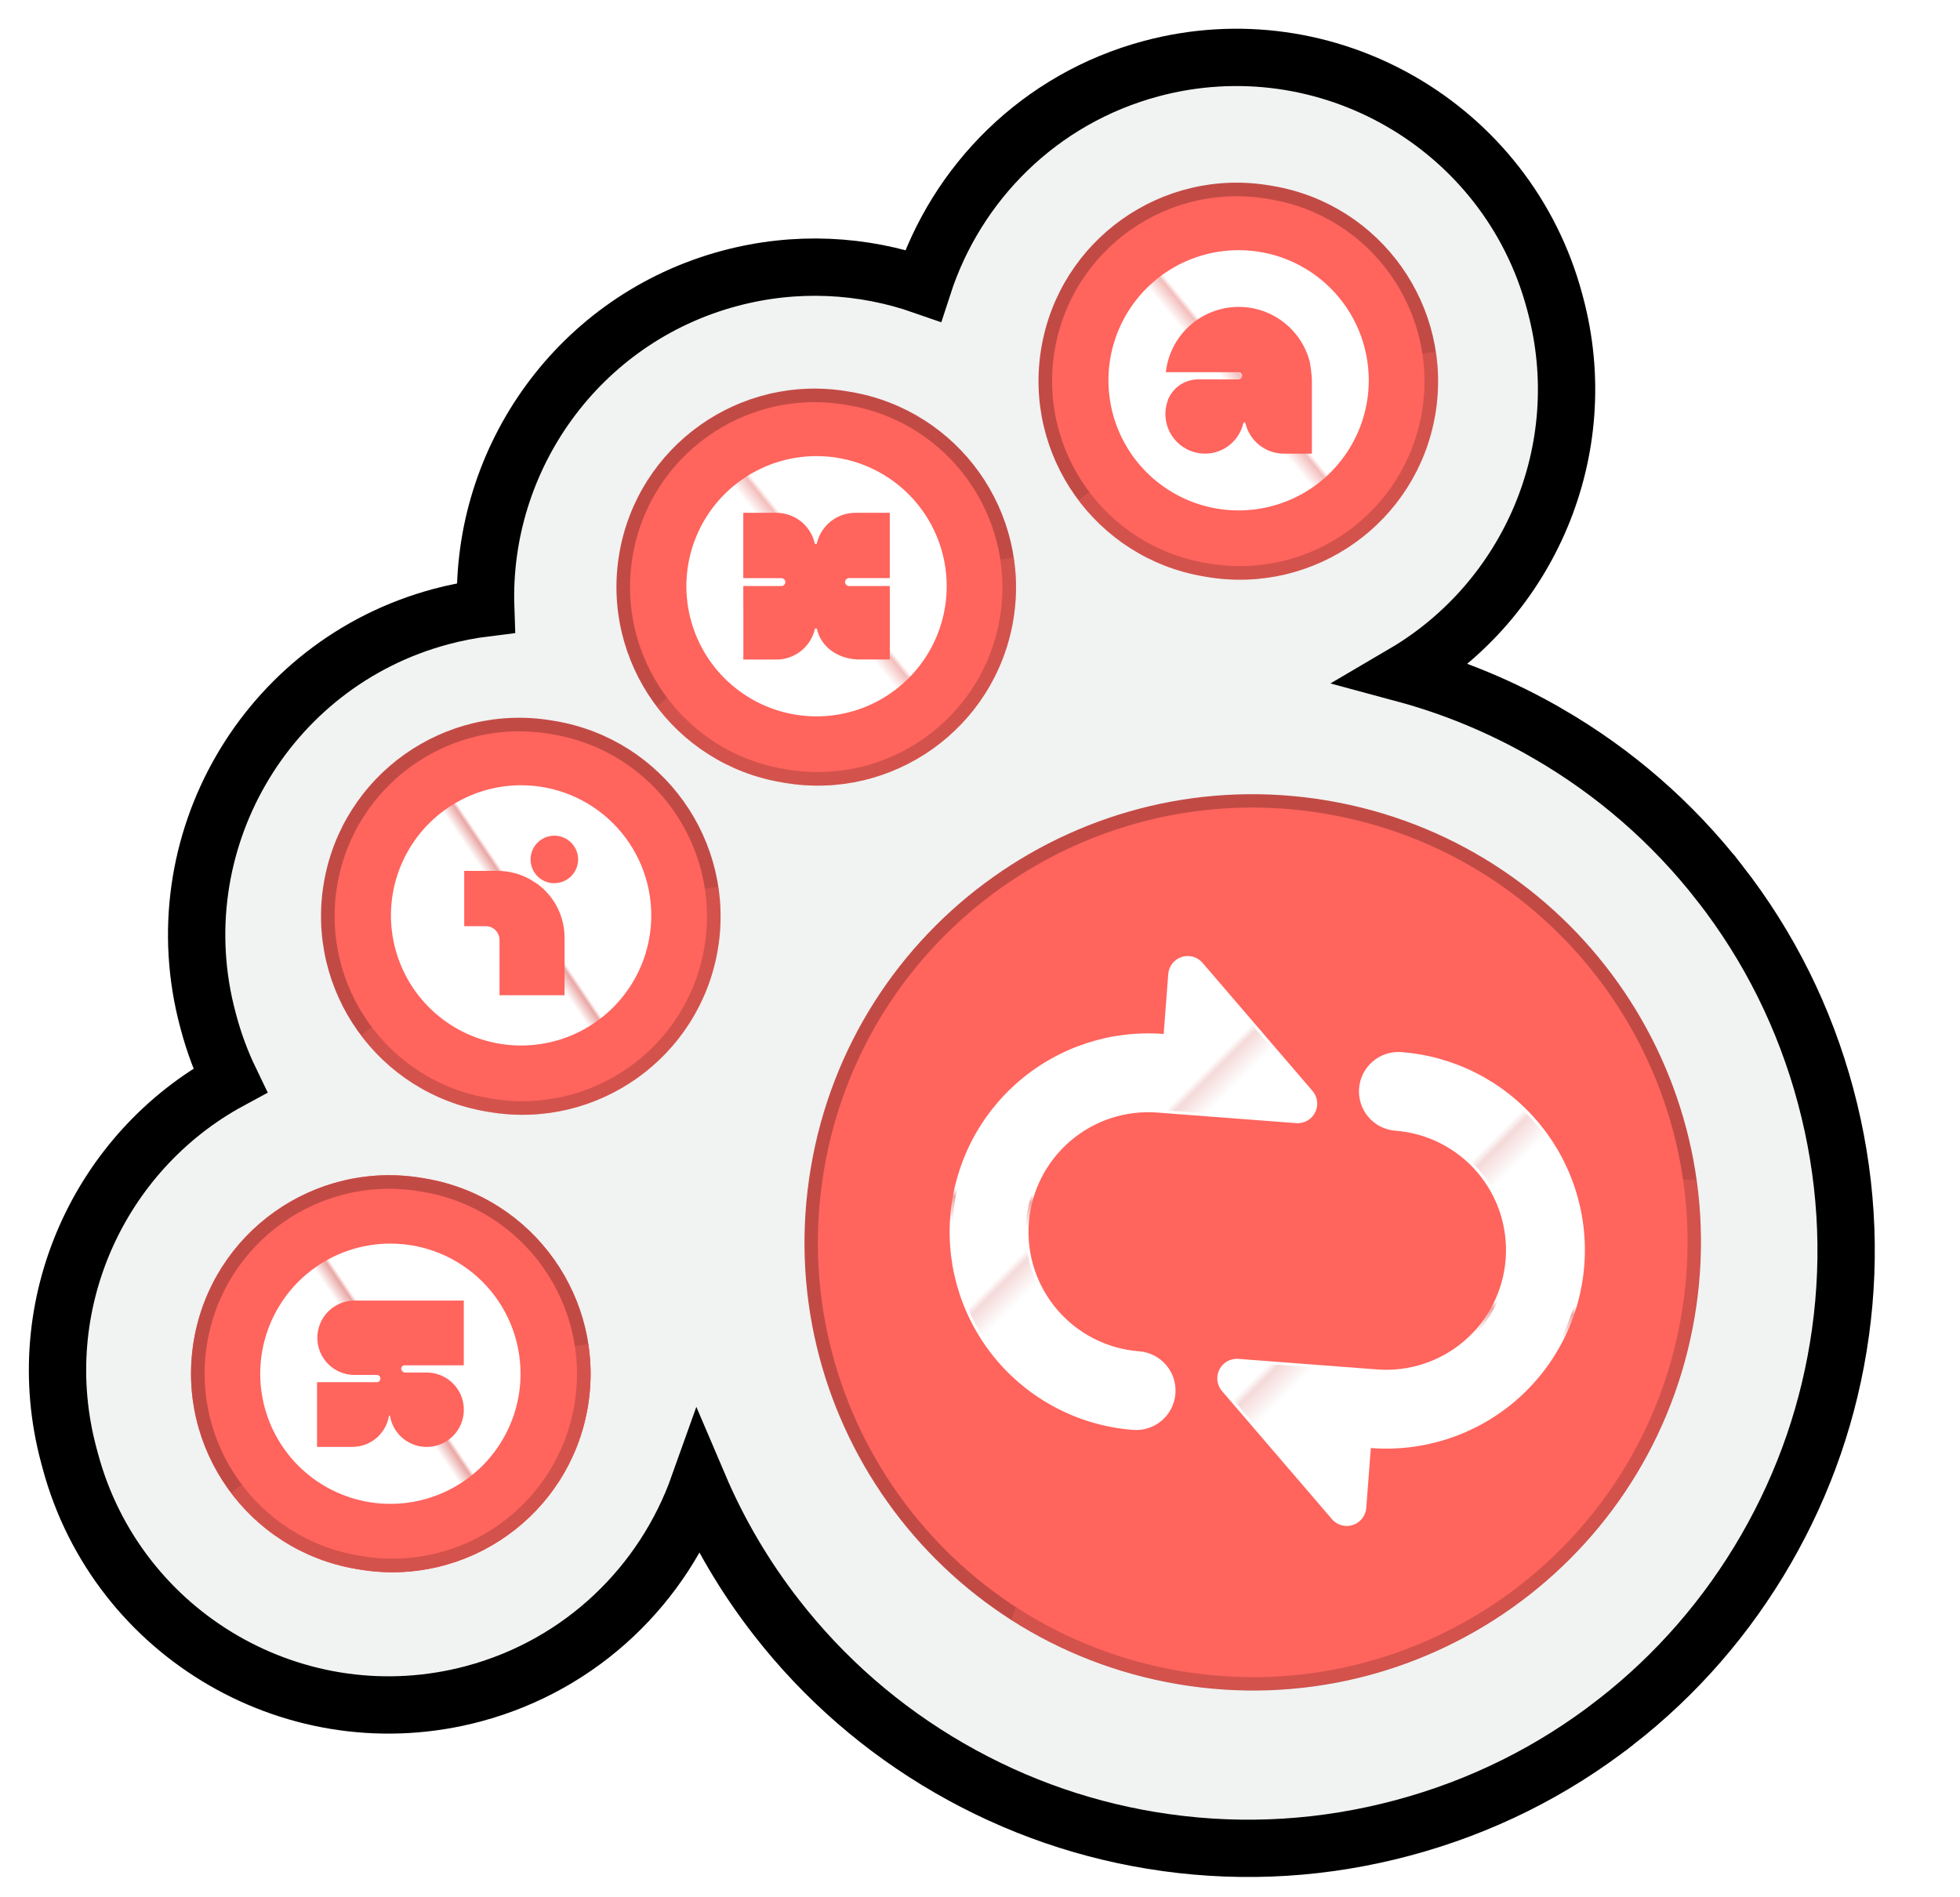
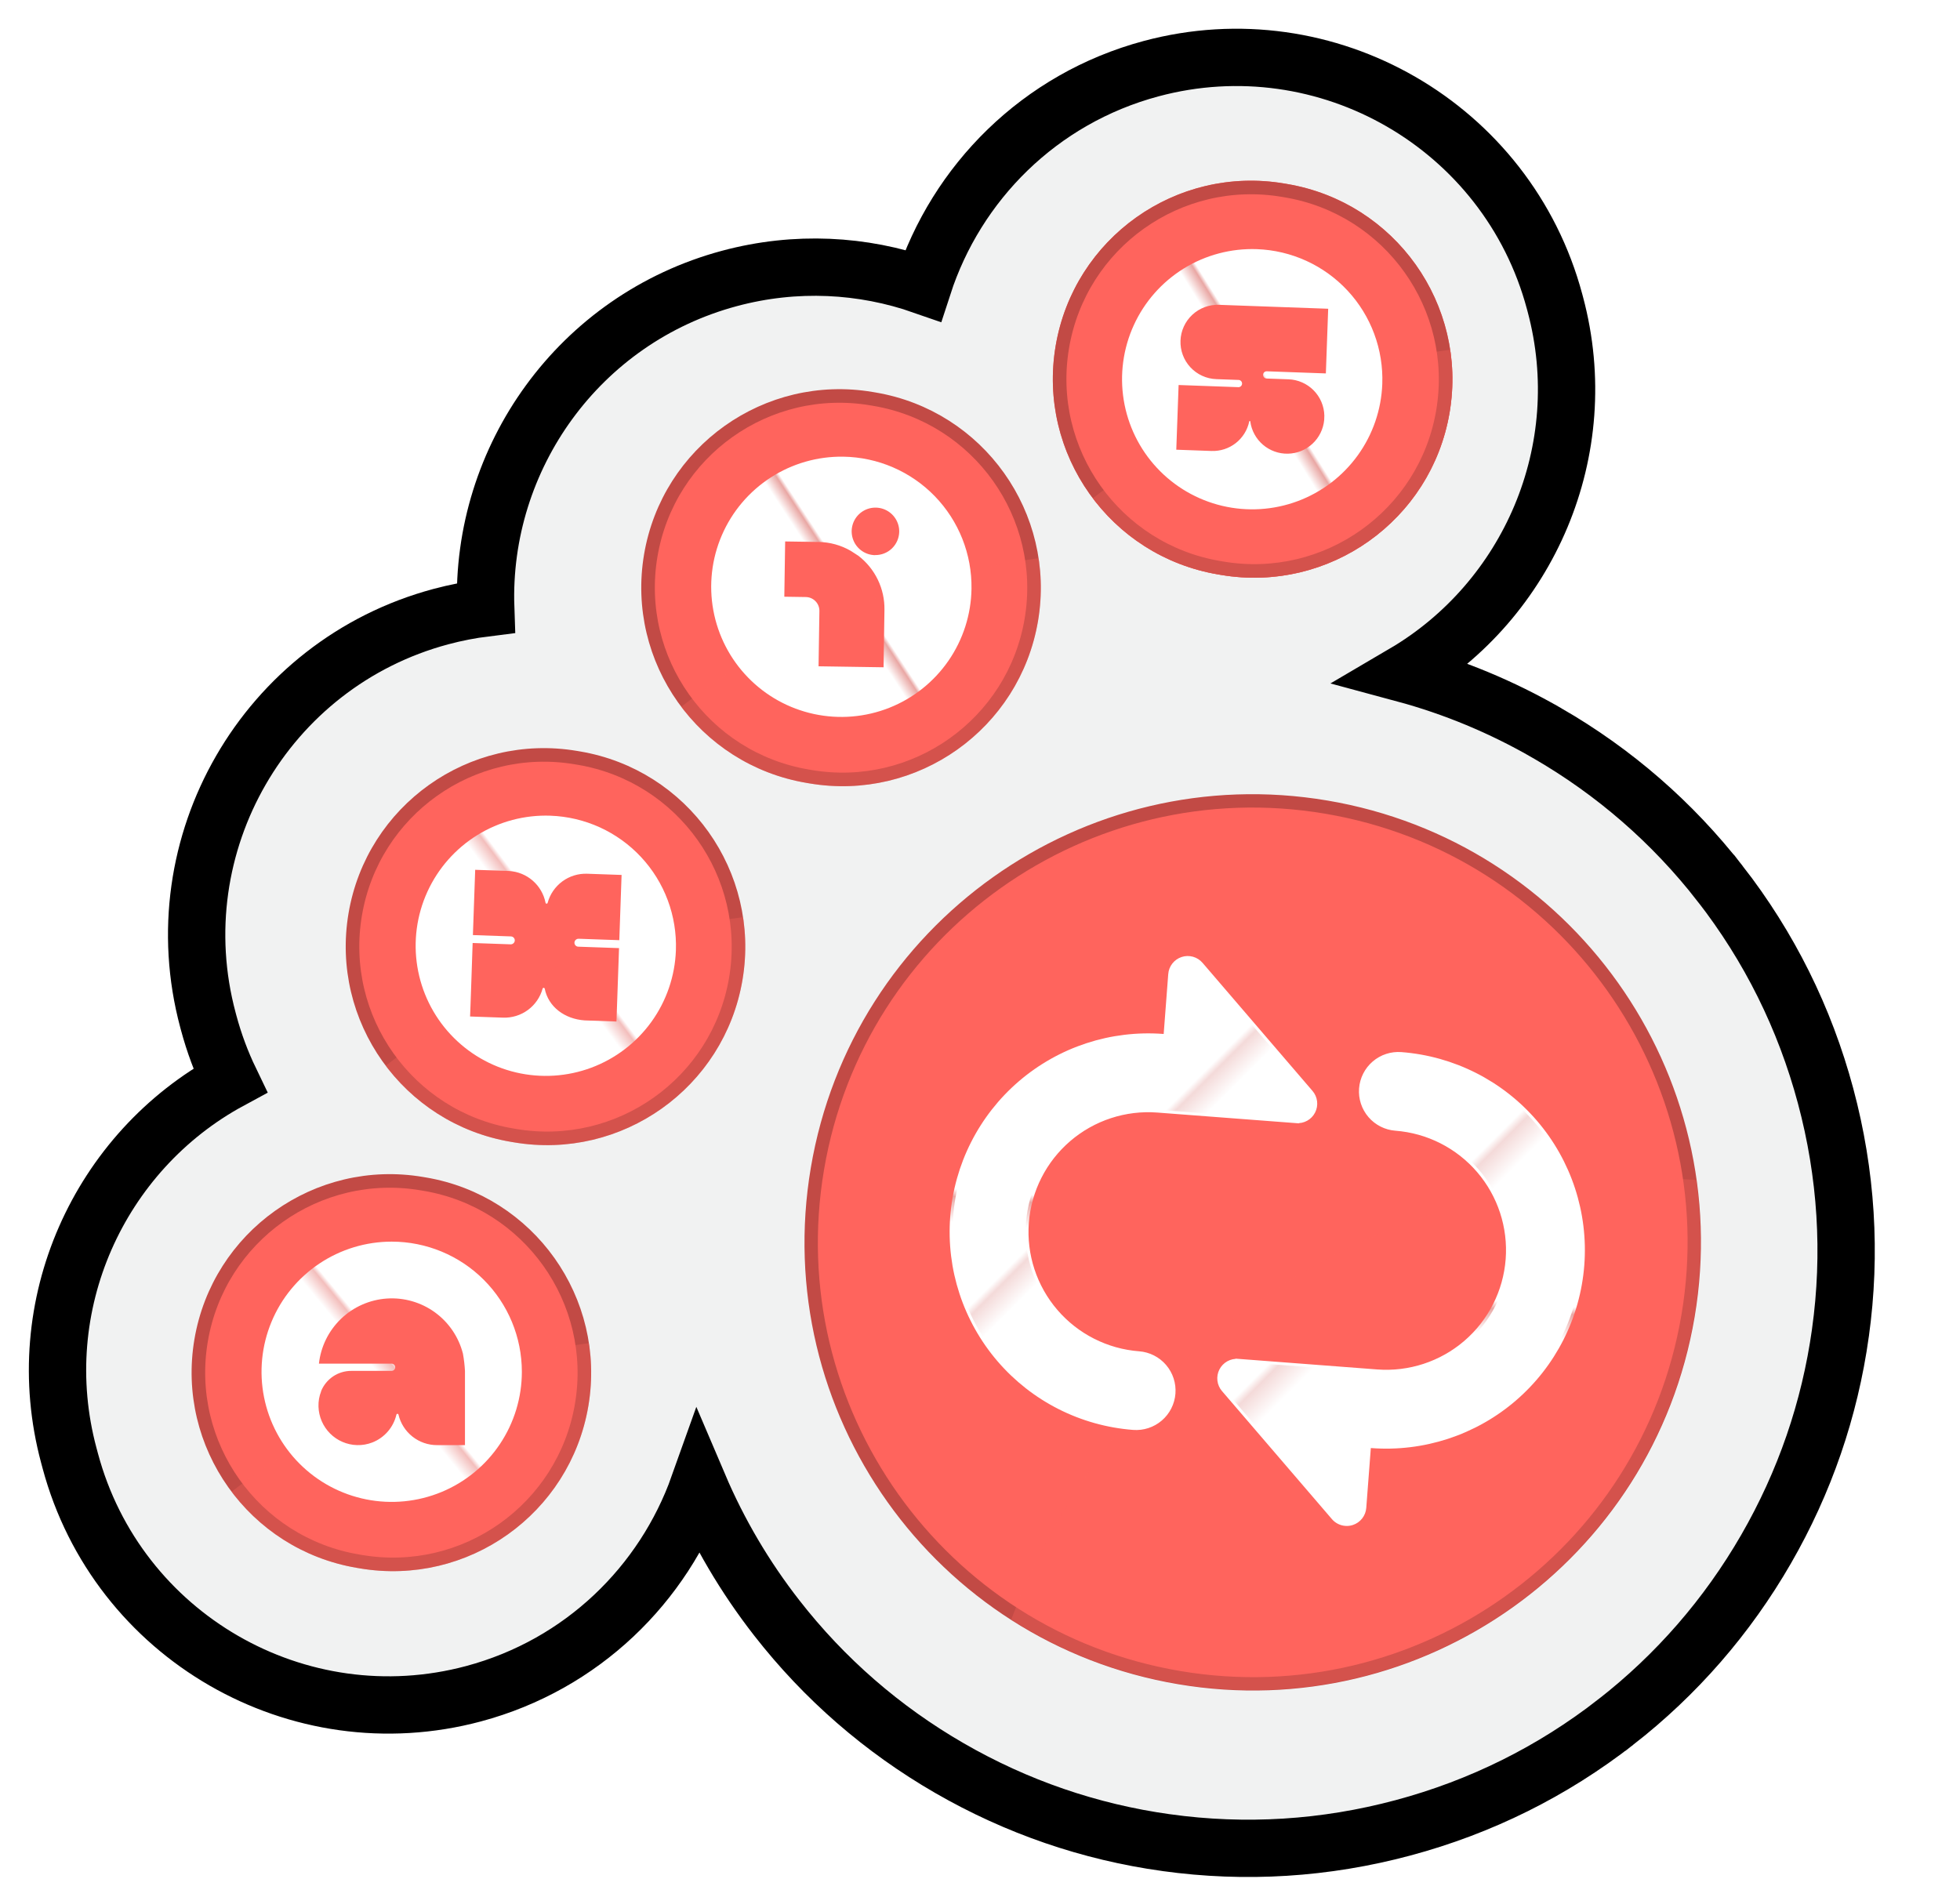
<svg xmlns="http://www.w3.org/2000/svg" width="1081" height="1046" viewBox="0 0 1081 1046" fill="none">
-   <path d="M643.141 1016.42L643.14 1016.42C600.917 1010.54 560.71 996.705 523.685 975.329C486.659 953.952 454.576 926.048 428.374 892.421L428.373 892.421C410.846 869.924 396.462 845.506 385.373 819.473C366.008 873.875 321.131 918.217 261.229 934.268C164.464 960.196 64.68 902.585 38.752 805.82L37.932 802.759C15.761 720.014 54.676 635.104 126.892 596C122.046 585.943 118.069 575.302 115.08 564.149L114.671 562.623C88.743 465.858 146.353 366.074 243.118 340.145C251.364 337.936 259.634 336.334 267.883 335.311C265.012 252.708 319.23 175.856 402.424 153.564C438.931 143.782 475.881 145.911 509.109 157.524C527.474 100.95 573.211 54.399 634.916 37.865C731.681 11.937 831.465 69.548 857.393 166.313L857.802 167.839C879.407 248.469 843.009 331.196 774.287 371.543C801.835 378.972 828.294 389.968 853.306 404.403L853.308 404.404C890.333 425.781 922.417 453.685 948.618 487.312L948.619 487.312C975.771 522.162 995.381 561.626 1006.88 604.555C1018.39 647.484 1021.14 691.465 1015.05 735.222L1015.05 735.224C1009.17 777.436 995.335 817.652 973.958 854.678C952.582 891.703 924.678 923.787 891.051 949.989L891.05 949.989C856.2 977.141 816.737 996.751 773.808 1008.25C730.879 1019.76 686.897 1022.51 643.141 1016.42Z" fill="#F1F2F2" stroke="black" stroke-width="31.614" />
+   <path d="M643.141 1016.42L643.14 1016.42C600.917 1010.54 560.71 996.705 523.685 975.329C486.659 953.952 454.576 926.048 428.374 892.421L428.373 892.421C410.846 869.924 396.462 845.506 385.372 819.473C366.008 873.875 321.131 918.217 261.229 934.268C164.464 960.196 64.68 902.585 38.752 805.82L37.932 802.759C15.761 720.014 54.676 635.104 126.892 596C122.046 585.943 118.069 575.302 115.08 564.149L114.671 562.623C88.743 465.858 146.353 366.074 243.118 340.145C251.364 337.936 259.634 336.334 267.883 335.311C265.012 252.708 319.23 175.856 402.424 153.564C438.931 143.782 475.881 145.911 509.109 157.524C527.474 100.95 573.211 54.399 634.916 37.865C731.681 11.937 831.465 69.548 857.393 166.313L857.802 167.839C879.407 248.469 843.009 331.196 774.287 371.543C801.835 378.972 828.294 389.968 853.306 404.403L853.308 404.404C890.333 425.781 922.417 453.685 948.618 487.312L948.619 487.312C975.771 522.162 995.381 561.626 1006.88 604.555C1018.39 647.484 1021.14 691.465 1015.05 735.222L1015.05 735.224C1009.17 777.436 995.335 817.652 973.958 854.678C952.582 891.703 924.678 923.787 891.051 949.989L891.05 949.989C856.2 977.141 816.737 996.751 773.808 1008.25C730.879 1019.76 686.897 1022.51 643.141 1016.42Z" fill="#F1F2F2" stroke="black" stroke-width="31.614" />
  <path d="M650.348 925.388C782.944 947.792 908.597 858.464 931.002 725.867C953.407 593.271 864.078 467.618 731.482 445.213C598.885 422.808 473.232 512.137 450.827 644.733C428.423 777.33 517.751 902.983 650.348 925.388Z" fill="#FF645D" stroke="#C24A45" stroke-width="7.369" />
  <mask id="mask0_306_93" style="mask-type:alpha" maskUnits="userSpaceOnUse" x="443" y="438" width="495" height="495">
    <path d="M650.34 925.388C782.936 947.792 908.59 858.464 930.994 725.867C953.399 593.271 864.07 467.618 731.474 445.213C598.877 422.808 473.224 512.137 450.82 644.733C428.415 777.33 517.743 902.983 650.34 925.388Z" fill="#58C5B7" stroke="black" stroke-width="6.955" />
  </mask>
  <g mask="url(#mask0_306_93)">
    <g style="mix-blend-mode:multiply" opacity="0.3">
      <circle r="375.706" transform="matrix(-0.258819 -0.965926 -0.965926 0.258819 909.357 1025.78)" fill="#FF645D" />
    </g>
  </g>
  <path d="M714.955 618.755L638.362 612.915C620.69 611.569 603.209 617.294 589.761 628.836C576.314 640.377 567.999 656.791 566.653 674.464C565.307 692.136 571.031 709.617 582.573 723.065C594.114 736.512 610.528 744.827 628.201 746.173C633.744 746.597 638.893 749.202 642.515 753.421C646.137 757.639 647.93 763.125 647.507 768.668C647.083 774.212 644.479 779.361 640.26 782.982C636.041 786.604 630.555 788.398 625.012 787.974C596.252 785.781 569.548 772.256 550.763 750.371C531.978 728.486 522.658 700.034 524.852 671.282C527.046 642.522 540.571 615.818 562.456 597.033C584.341 578.248 612.792 568.928 641.545 571.122L642.529 571.196L642.603 570.211L645.106 537.389C645.252 535.413 645.98 533.534 647.2 531.97C648.421 530.413 650.071 529.25 651.953 528.638C653.835 528.018 655.852 527.979 657.756 528.508C659.66 529.045 661.363 530.129 662.649 531.629L723.293 602.281C724.587 603.78 725.399 605.629 725.635 607.591C725.872 609.553 725.525 611.548 724.627 613.306C723.737 615.07 722.333 616.528 720.614 617.495C718.888 618.462 716.916 618.895 714.946 618.741L714.955 618.755Z" fill="url(#paint0_linear_306_93)" stroke="url(#paint1_linear_306_93)" stroke-width="1.573" />
-   <path d="M682.903 750.349L759.496 756.188C777.168 757.534 794.65 751.809 808.097 740.268C821.544 728.727 829.86 712.313 831.206 694.64C832.552 676.967 826.827 659.486 815.285 646.039C803.744 632.592 787.33 624.276 769.658 622.93C764.114 622.506 758.965 619.902 755.344 615.683C751.722 611.464 749.928 605.979 750.352 600.442C750.776 594.899 753.38 589.75 757.599 586.128C761.818 582.506 767.304 580.713 772.847 581.136C801.607 583.33 828.311 596.855 847.096 618.74C865.874 640.626 875.201 669.076 873.007 697.829C870.813 726.588 857.288 753.293 835.403 772.078C813.518 790.863 785.066 800.182 756.314 797.988L755.33 797.915L755.256 798.9L752.753 831.722C752.606 833.691 751.871 835.571 750.65 837.127C749.429 838.684 747.779 839.839 745.896 840.452C744.654 840.867 743.343 841.02 742.038 840.919C740.732 840.818 739.453 840.468 738.282 839.877C737.111 839.285 736.064 838.472 735.209 837.474L674.565 766.823C673.271 765.323 672.459 763.474 672.223 761.512C671.986 759.551 672.333 757.555 673.231 755.798C674.121 754.034 675.526 752.575 677.244 751.609C678.97 750.642 680.942 750.209 682.912 750.363L682.903 750.349Z" fill="url(#paint2_linear_306_93)" stroke="url(#paint3_linear_306_93)" stroke-width="1.573" />
-   <path d="M232.936 649.808L234.578 650.085C294.122 660.146 334.24 716.578 324.179 776.122C314.118 835.665 257.686 875.783 198.143 865.722L196.5 865.445C136.957 855.384 96.838 798.952 106.899 739.408C116.96 679.865 173.392 639.747 232.936 649.808Z" fill="#FF645D" />
-   <mask id="mask1_306_93" style="mask-type:alpha" maskUnits="userSpaceOnUse" x="105" y="648" width="221" height="220">
-     <path d="M232.936 649.808L234.578 650.086C294.122 660.147 334.24 716.579 324.179 776.122C314.118 835.666 257.686 875.784 198.143 865.723L196.5 865.445C136.957 855.384 96.838 798.952 106.899 739.409C116.96 679.866 173.392 639.747 232.936 649.808Z" fill="#58C5B7" />
+   <path d="M682.903 750.349L759.496 756.188C777.168 757.534 794.65 751.809 808.097 740.268C821.544 728.727 829.86 712.313 831.206 694.64C832.552 676.967 826.827 659.486 815.285 646.039C803.744 632.592 787.33 624.276 769.658 622.93C764.114 622.506 758.965 619.902 755.344 615.683C751.722 611.464 749.928 605.979 750.352 600.442C750.776 594.899 753.38 589.75 757.599 586.128C761.818 582.506 767.304 580.713 772.847 581.136C801.607 583.33 828.311 596.855 847.096 618.74C865.874 640.626 875.201 669.076 873.007 697.829C870.813 726.588 857.288 753.293 835.403 772.078C813.518 790.863 785.066 800.182 756.314 797.988L755.33 797.915L755.256 798.9L752.753 831.722C752.606 833.691 751.871 835.571 750.65 837.127C749.429 838.684 747.779 839.839 745.896 840.452C744.654 840.867 743.343 841.02 742.038 840.919C740.732 840.818 739.453 840.468 738.282 839.877C737.111 839.285 736.064 838.472 735.209 837.474L674.565 766.823C673.271 765.323 672.459 763.474 672.223 761.512C671.986 759.551 672.333 757.556 673.231 755.798C674.121 754.034 675.526 752.575 677.244 751.609C678.97 750.642 680.942 750.209 682.912 750.363L682.903 750.349Z" fill="url(#paint2_linear_306_93)" stroke="url(#paint3_linear_306_93)" stroke-width="1.573" />
+   <path d="M708.256 101.218L709.899 101.495C769.442 111.556 809.56 167.989 799.499 227.532C789.438 287.075 733.006 327.193 673.463 317.133L671.82 316.855C612.277 306.794 572.159 250.362 582.22 190.819C592.281 131.275 648.713 91.157 708.256 101.218Z" fill="#FF645D" />
+   <mask id="mask1_306_93" style="mask-type:alpha" maskUnits="userSpaceOnUse" x="580" y="99" width="222" height="220">
+     <path d="M708.256 101.218L709.899 101.496C769.442 111.557 809.56 167.989 799.499 227.532C789.438 287.076 733.006 327.194 673.463 317.133L671.82 316.855C612.277 306.795 572.159 250.362 582.22 190.819C592.281 131.276 648.713 91.157 708.256 101.218Z" fill="#58C5B7" />
  </mask>
  <g mask="url(#mask1_306_93)">
    <g style="mix-blend-mode:multiply" opacity="0.3">
-       <circle r="409.45" transform="matrix(-0.258819 -0.965926 -0.965926 0.258819 377.801 1147.53)" fill="#FF645D" />
+       <circle r="409.45" transform="matrix(-0.258819 -0.965926 -0.965926 0.258819 853.122 598.943)" fill="#FF645D" />
    </g>
  </g>
-   <path d="M232.312 653.499L233.955 653.777C291.459 663.493 330.204 717.993 320.488 775.498C310.771 833.003 256.271 871.747 198.766 862.031L197.124 861.753C139.619 852.037 100.874 797.537 110.591 740.032C120.307 682.527 174.807 643.783 232.312 653.499Z" fill="#FF645D" stroke="#C24A45" stroke-width="7.488" />
-   <mask id="mask2_306_93" style="mask-type:alpha" maskUnits="userSpaceOnUse" x="105" y="648" width="221" height="220">
-     <path d="M232.936 649.808L234.578 650.086C294.122 660.147 334.24 716.579 324.179 776.122C314.118 835.666 257.686 875.784 198.143 865.723L196.5 865.445C136.957 855.384 96.838 798.952 106.899 739.409C116.96 679.866 173.392 639.747 232.936 649.808Z" fill="#58C5B7" />
+   <path d="M707.632 104.909L709.275 105.187C766.78 114.903 805.524 169.404 795.808 226.908C786.091 284.413 731.591 323.158 674.087 313.441L672.444 313.164C614.939 303.447 576.195 248.947 585.911 191.442C595.628 133.938 650.128 95.193 707.632 104.909Z" fill="#FF645D" stroke="#C24A45" stroke-width="7.488" />
+   <mask id="mask2_306_93" style="mask-type:alpha" maskUnits="userSpaceOnUse" x="580" y="99" width="222" height="220">
+     <path d="M708.256 101.218L709.899 101.496C769.442 111.557 809.56 167.989 799.499 227.532C789.438 287.076 733.006 327.194 673.463 317.133L671.82 316.855C612.277 306.795 572.159 250.362 582.22 190.819C592.281 131.276 648.713 91.157 708.256 101.218Z" fill="#58C5B7" />
  </mask>
  <g mask="url(#mask2_306_93)">
    <g style="mix-blend-mode:multiply" opacity="0.3">
-       <circle r="409.45" transform="matrix(-0.258819 -0.965926 -0.965926 0.258819 377.801 1147.53)" fill="#FF645D" />
+       <circle r="409.45" transform="matrix(-0.258819 -0.965926 -0.965926 0.258819 853.122 598.943)" fill="#FF645D" />
    </g>
  </g>
-   <path d="M215.32 685.979C201.121 685.979 187.241 690.181 175.429 698.071C163.627 705.961 154.417 717.164 148.989 730.286C143.551 743.399 142.128 757.841 144.899 771.768C147.669 785.694 154.502 798.489 164.544 808.522C174.587 818.565 187.372 825.397 201.299 828.168C215.226 830.938 229.658 829.516 242.78 824.087C255.893 818.659 267.115 809.449 274.996 797.647C282.886 785.844 287.097 771.964 287.097 757.766C287.097 748.341 285.244 739.009 281.641 730.296C278.038 721.582 272.749 713.673 266.085 707.009C259.421 700.345 251.503 695.057 242.799 691.444C234.085 687.841 224.754 685.979 215.329 685.979L215.32 685.979ZM255.781 753.114L223.219 753.114C222.686 753.114 222.18 753.32 221.806 753.694C221.431 754.069 221.225 754.574 221.225 755.108C221.225 755.641 221.441 756.147 221.806 756.521C222.18 756.895 222.686 757.101 223.219 757.101L235.311 757.101C240.543 757.101 245.569 759.095 249.379 762.679C253.188 766.264 255.481 771.169 255.79 776.391L255.79 778.843C255.491 783.869 253.357 788.605 249.791 792.162C246.225 795.718 241.479 797.834 236.453 798.114C231.427 798.395 226.476 796.814 222.536 793.678C218.595 790.543 215.947 786.069 215.095 781.108C215.095 781.033 215.067 780.959 215.011 780.902C214.955 780.846 214.88 780.818 214.805 780.818C214.73 780.818 214.655 780.846 214.599 780.902C214.543 780.959 214.515 781.033 214.515 781.108C213.691 785.872 211.211 790.196 207.514 793.313C203.817 796.43 199.128 798.133 194.298 798.133L174.859 798.133L174.859 762.427L207.607 762.427C207.748 762.445 207.879 762.445 208.019 762.427C208.553 762.371 209.03 762.109 209.367 761.687C209.704 761.276 209.854 760.742 209.798 760.218C209.741 759.684 209.479 759.198 209.058 758.87C208.637 758.543 208.113 758.383 207.589 758.44L195.524 758.44C192.829 758.44 190.161 757.916 187.672 756.877C185.182 755.847 182.917 754.331 181.017 752.431C179.108 750.522 177.601 748.266 176.571 745.776C175.542 743.287 175.018 740.619 175.018 737.924C175.018 732.486 177.18 727.273 181.026 723.426C184.873 719.579 190.086 717.417 195.524 717.417L255.79 717.417L255.79 753.114L255.781 753.114Z" fill="url(#paint4_linear_306_93)" />
-   <path d="M699.73 105.999L701.373 106.276C758.877 115.993 797.622 170.493 787.906 227.998C778.189 285.502 723.689 324.247 666.184 314.53L664.542 314.253C607.037 304.536 568.292 250.036 578.009 192.532C587.725 135.027 642.225 96.282 699.73 105.999Z" fill="#FF645D" stroke="#C24A45" stroke-width="7.488" />
-   <mask id="mask3_306_93" style="mask-type:alpha" maskUnits="userSpaceOnUse" x="572" y="100" width="222" height="220">
-     <path d="M700.354 102.307L701.996 102.584C761.54 112.645 801.658 169.077 791.597 228.621C781.536 288.164 725.104 328.282 665.561 318.221L663.918 317.944C604.375 307.883 564.256 251.451 574.317 191.907C584.378 132.364 640.81 92.246 700.354 102.307Z" fill="#58C5B7" />
+   <path d="M693.222 137.436C679.033 136.925 665.011 140.626 652.923 148.086C640.845 155.547 631.238 166.412 625.341 179.33C619.436 192.238 617.495 206.62 619.762 220.637C622.03 234.655 628.398 247.686 638.074 258.074C647.749 268.472 660.28 275.76 674.098 279.029C687.917 282.298 702.391 281.395 715.699 276.442C728.999 271.489 740.545 262.689 748.845 251.177C757.154 239.666 761.862 225.947 762.373 211.757C762.712 202.339 761.195 192.946 757.907 184.109C754.62 175.271 749.619 167.178 743.199 160.278C736.779 153.379 729.056 147.81 720.488 143.886C711.909 139.972 702.651 137.775 693.232 137.436L693.222 137.436ZM731.243 205.983L698.703 204.812C698.17 204.793 697.657 204.98 697.269 205.341C696.882 205.702 696.658 206.199 696.639 206.732C696.62 207.266 696.817 207.778 697.168 208.166C697.529 208.553 698.026 208.777 698.559 208.796L710.644 209.231C715.873 209.419 720.824 211.592 724.502 215.312C728.18 219.031 730.295 224.015 730.416 229.245L730.328 231.696C729.847 236.708 727.545 241.364 723.853 244.79C720.162 248.216 715.343 250.159 710.31 250.259C705.278 250.359 700.386 248.6 696.561 245.325C692.736 242.05 690.25 237.484 689.577 232.496C689.58 232.421 689.555 232.345 689.501 232.287C689.446 232.229 689.373 232.198 689.298 232.196C689.223 232.193 689.147 232.218 689.089 232.272C689.031 232.326 689 232.4 688.997 232.475C688.003 237.206 685.369 241.438 681.562 244.42C677.756 247.402 673.008 248.936 668.182 248.762L648.755 248.063L650.039 212.38L682.766 213.557C682.906 213.581 683.037 213.586 683.178 213.572C683.713 213.535 684.199 213.29 684.551 212.882C684.903 212.482 685.072 211.954 685.034 211.429C684.998 210.893 684.753 210.398 684.344 210.055C683.935 209.713 683.417 209.535 682.891 209.572L670.834 209.138C668.141 209.041 665.494 208.422 663.043 207.294C660.592 206.175 658.383 204.579 656.553 202.612C654.713 200.635 653.288 198.327 652.349 195.802C651.41 193.276 650.982 190.592 651.079 187.898C651.274 182.464 653.622 177.332 657.605 173.626C661.588 169.92 666.875 167.947 672.309 168.142L732.536 170.309L731.253 205.983L731.243 205.983Z" fill="url(#paint4_linear_306_93)" />
+   <path d="M232.632 652.91L234.275 653.187C291.78 662.904 330.524 717.404 320.808 774.909C311.091 832.413 256.591 871.158 199.087 861.442L197.444 861.164C139.939 851.448 101.195 796.947 110.911 739.443C120.628 681.938 175.128 643.193 232.632 652.91Z" fill="#FF645D" stroke="#C24A45" stroke-width="7.488" />
+   <mask id="mask3_306_93" style="mask-type:alpha" maskUnits="userSpaceOnUse" x="105" y="647" width="222" height="220">
+     <path d="M233.256 649.218L234.899 649.495C294.442 659.556 334.56 715.989 324.499 775.532C314.438 835.075 258.006 875.193 198.463 865.133L196.82 864.855C137.277 854.794 97.159 798.362 107.22 738.819C117.281 679.275 173.713 639.157 233.256 649.218Z" fill="#58C5B7" />
  </mask>
  <g mask="url(#mask3_306_93)">
    <g style="mix-blend-mode:multiply" opacity="0.3">
-       <circle r="409.45" transform="matrix(-0.258819 -0.965926 -0.965926 0.258819 845.219 600.032)" fill="#FF645D" />
+       <circle r="409.45" transform="matrix(-0.258819 -0.965926 -0.965926 0.258819 378.122 1146.94)" fill="#FF645D" />
    </g>
  </g>
-   <path d="M683.14 137.988C668.942 137.988 655.061 142.191 643.25 150.081C631.447 157.971 622.238 169.174 616.809 182.296C611.371 195.409 609.949 209.85 612.719 223.777C615.49 237.704 622.322 250.499 632.365 260.532C642.407 270.575 655.193 277.407 669.119 280.178C683.046 282.948 697.479 281.525 710.601 276.097C723.723 270.668 734.926 261.459 742.816 249.656C750.706 237.854 754.918 223.974 754.918 209.775C754.918 190.738 747.355 172.478 733.896 159.019C720.437 145.56 702.186 137.998 683.149 137.988L683.14 137.988ZM723.545 250.237L708.102 250.237C703.188 250.237 698.424 248.571 694.568 245.519C690.712 242.468 688.007 238.21 686.874 233.427C686.846 233.296 686.771 233.174 686.668 233.09C686.566 233.006 686.434 232.959 686.303 232.959C686.172 232.959 686.041 233.006 685.938 233.09C685.835 233.174 685.761 233.287 685.733 233.427C684.928 236.871 683.299 240.072 680.978 242.749C678.657 245.426 675.718 247.494 672.423 248.776C669.747 249.815 666.892 250.311 664.018 250.227C658.431 250.077 653.115 247.784 649.165 243.835C645.215 239.885 642.922 234.578 642.754 228.991C642.66 226.117 643.147 223.263 644.204 220.586C644.204 220.539 644.204 220.492 644.204 220.436C645.562 217.113 647.883 214.277 650.868 212.284C653.854 210.3 657.373 209.251 660.967 209.279L683.084 209.279C683.617 209.279 684.123 209.064 684.497 208.699C684.871 208.325 685.077 207.819 685.077 207.286C685.077 206.752 684.871 206.247 684.497 205.873C684.123 205.498 683.617 205.292 683.084 205.292L642.997 205.292C644.036 195.867 648.36 187.116 655.193 180.555C662.025 173.994 670.954 170.035 680.407 169.38C689.86 168.725 699.248 171.411 706.922 176.961C714.597 182.521 720.082 190.589 722.422 199.78C722.993 202.924 723.367 206.107 723.545 209.298L723.545 250.227L723.545 250.237Z" fill="url(#paint5_linear_306_93)" />
-   <path d="M466.949 219.595L468.591 219.873C526.096 229.589 564.841 284.09 555.124 341.594C545.408 399.099 490.908 437.844 433.403 428.127L431.76 427.85C374.256 418.133 335.511 363.633 345.227 306.128C354.944 248.624 409.444 209.879 466.949 219.595Z" fill="#FF645D" stroke="#C24A45" stroke-width="7.488" />
-   <mask id="mask4_306_93" style="mask-type:alpha" maskUnits="userSpaceOnUse" x="339" y="214" width="222" height="220">
-     <path d="M467.572 215.903L469.215 216.181C528.758 226.242 568.877 282.674 558.816 342.217C548.755 401.761 492.323 441.879 432.779 431.818L431.137 431.541C371.593 421.48 331.475 365.047 341.536 305.504C351.597 245.961 408.029 205.843 467.572 215.903Z" fill="#58C5B7" />
+   <path d="M216.042 684.899C201.844 684.899 187.964 689.102 176.152 696.992C164.35 704.882 155.14 716.085 149.712 729.207C144.274 742.32 142.851 756.762 145.622 770.688C148.392 784.615 155.224 797.41 165.267 807.443C175.31 817.486 188.095 824.318 202.022 827.089C215.949 829.859 230.381 828.436 243.503 823.008C256.625 817.579 267.828 808.37 275.718 796.567C283.608 784.765 287.82 770.885 287.82 756.687C287.82 737.649 280.258 719.389 266.799 705.93C253.34 692.471 235.089 684.909 216.052 684.899L216.042 684.899ZM256.447 797.148L241.004 797.148C236.09 797.148 231.326 795.482 227.47 792.43C223.614 789.379 220.909 785.121 219.777 780.338C219.749 780.207 219.674 780.085 219.571 780.001C219.468 779.917 219.337 779.87 219.206 779.87C219.075 779.87 218.944 779.917 218.841 780.001C218.738 780.085 218.663 780.198 218.635 780.338C217.83 783.782 216.201 786.983 213.88 789.66C211.559 792.337 208.62 794.405 205.326 795.688C202.649 796.727 199.794 797.223 196.921 797.138C191.333 796.989 186.017 794.696 182.067 790.746C178.118 786.796 175.825 781.489 175.656 775.902C175.562 773.028 176.049 770.174 177.107 767.497C177.107 767.45 177.107 767.403 177.107 767.347C178.464 764.024 180.785 761.189 183.771 759.195C186.756 757.211 190.276 756.162 193.87 756.191L215.986 756.191C216.52 756.191 217.025 755.975 217.399 755.61C217.774 755.236 217.98 754.731 217.98 754.197C217.98 753.664 217.774 753.158 217.399 752.784C217.025 752.409 216.52 752.203 215.986 752.203L175.899 752.203C176.938 742.778 181.262 734.027 188.095 727.466C194.927 720.905 203.856 716.946 213.309 716.291C222.762 715.636 232.15 718.322 239.825 723.872C247.499 729.432 252.984 737.5 255.324 746.691C255.895 749.835 256.269 753.018 256.447 756.209L256.447 797.138L256.447 797.148Z" fill="url(#paint5_linear_306_93)" />
+   <path d="M317.632 417.91L319.275 418.187C376.78 427.904 415.524 482.404 405.808 539.909C396.091 597.413 341.591 636.158 284.087 626.442L282.444 626.164C224.939 616.448 186.195 561.947 195.911 504.443C205.628 446.938 260.128 408.193 317.632 417.91Z" fill="#FF645D" stroke="#C24A45" stroke-width="7.488" />
+   <mask id="mask4_306_93" style="mask-type:alpha" maskUnits="userSpaceOnUse" x="190" y="412" width="222" height="220">
+     <path d="M318.256 414.218L319.899 414.495C379.442 424.556 419.56 480.989 409.499 540.532C399.438 600.075 343.006 640.193 283.463 630.133L281.82 629.855C222.277 619.794 182.159 563.362 192.22 503.819C202.281 444.275 258.713 404.157 318.256 414.218Z" fill="#58C5B7" />
  </mask>
  <g mask="url(#mask4_306_93)">
    <g style="mix-blend-mode:multiply" opacity="0.3">
-       <circle r="409.45" transform="matrix(-0.258819 -0.965926 -0.965926 0.258819 612.438 713.629)" fill="#FF645D" />
+       <circle r="409.45" transform="matrix(-0.258819 -0.965926 -0.965926 0.258819 463.122 911.944)" fill="#FF645D" />
    </g>
  </g>
-   <path d="M450.359 251.585C436.16 251.585 422.28 255.787 410.478 263.677C398.676 271.567 389.466 282.771 384.028 295.893C378.59 309.005 377.168 323.447 379.938 337.374C382.708 351.301 389.541 364.095 399.583 374.129C409.626 384.171 422.411 391.013 436.338 393.784C450.265 396.554 464.697 395.131 477.819 389.703C490.941 384.265 502.145 375.065 510.035 363.262C517.925 351.46 522.137 337.58 522.137 323.382C522.137 313.957 520.283 304.616 516.68 295.911C513.077 287.198 507.788 279.289 501.124 272.625C494.461 265.961 486.542 260.673 477.838 257.06C469.134 253.457 459.793 251.594 450.368 251.594L450.359 251.585ZM490.754 318.88L468.385 318.88C467.852 318.87 467.318 319.048 466.906 319.385C466.485 319.722 466.204 320.19 466.101 320.723C466.045 321.032 466.064 321.36 466.148 321.659C466.232 321.968 466.382 322.249 466.588 322.492C466.794 322.736 467.047 322.932 467.337 323.063C467.627 323.194 467.936 323.269 468.254 323.26L490.754 323.26L490.754 363.777L473.205 363.777C462.264 363.403 452.951 357.122 450.574 347.033C450.536 346.902 450.462 346.79 450.359 346.715C450.256 346.64 450.125 346.593 449.994 346.593C449.863 346.593 449.732 346.64 449.629 346.715C449.526 346.79 449.451 346.911 449.413 347.033C448.29 351.816 445.576 356.074 441.729 359.116C437.882 362.167 433.119 363.824 428.205 363.833L409.963 363.833C410.038 364.151 409.963 323.269 409.963 323.269L430.853 323.269C431.387 323.279 431.902 323.101 432.314 322.773C432.725 322.436 433.006 321.968 433.109 321.454C433.165 321.145 433.147 320.817 433.062 320.508C432.978 320.199 432.828 319.919 432.622 319.675C432.417 319.432 432.164 319.235 431.874 319.104C431.584 318.973 431.265 318.898 430.947 318.898L409.954 318.898L409.954 282.874L428.729 282.874C433.54 283.005 438.173 284.718 441.907 287.759C445.641 290.792 448.262 294.985 449.367 299.665C449.385 299.805 449.46 299.927 449.563 300.02C449.666 300.114 449.806 300.161 449.947 300.161C450.087 300.161 450.218 300.114 450.331 300.02C450.434 299.927 450.508 299.805 450.527 299.665C451.65 294.891 454.365 290.633 458.211 287.582C462.058 284.53 466.822 282.874 471.736 282.874L490.745 282.874L490.745 318.898L490.754 318.88Z" fill="url(#paint6_linear_306_93)" />
-   <path d="M304.007 401.164L305.65 401.442C363.155 411.158 401.899 465.658 392.183 523.163C382.466 580.668 327.966 619.412 270.462 609.696L268.819 609.418C211.314 599.702 172.57 545.202 182.286 487.697C192.003 430.193 246.503 391.448 304.007 401.164Z" fill="#FF645D" stroke="#C24A45" stroke-width="7.488" />
-   <mask id="mask5_306_93" style="mask-type:alpha" maskUnits="userSpaceOnUse" x="177" y="395" width="221" height="220">
-     <path d="M304.631 397.473L306.274 397.75C365.817 407.811 405.935 464.243 395.874 523.787C385.813 583.33 329.381 623.448 269.838 613.387L268.195 613.11C208.652 603.049 168.534 546.617 178.595 487.073C188.656 427.53 245.088 387.412 304.631 397.473Z" fill="#58C5B7" />
+   <path d="M303.557 449.944C289.367 449.447 275.348 453.16 263.277 460.632C251.206 468.104 241.609 478.978 235.715 491.902C229.822 504.816 227.894 519.199 230.176 533.214C232.457 547.23 238.837 560.256 248.522 570.634C258.207 581.023 270.745 588.308 284.566 591.564C298.387 594.82 312.861 593.904 326.165 588.938C339.469 583.963 350.988 575.161 359.286 563.642C367.585 552.123 372.28 538.399 372.777 524.209C373.107 514.79 371.582 505.39 368.285 496.565C364.989 487.731 359.981 479.642 353.555 472.748C347.128 465.855 339.4 460.293 330.828 456.378C322.255 452.472 312.985 450.283 303.566 449.953L303.557 449.944ZM341.571 518.611L319.216 517.828C318.683 517.8 318.144 517.959 317.72 518.282C317.288 518.604 316.991 519.061 316.869 519.591C316.802 519.898 316.809 520.226 316.883 520.528C316.956 520.84 317.096 521.125 317.293 521.376C317.491 521.626 317.736 521.832 318.022 521.973C318.307 522.114 318.613 522.199 318.932 522.201L341.418 522.989L339.999 563.481L322.461 562.867C311.54 562.11 302.453 555.507 300.43 545.341C300.397 545.208 300.326 545.094 300.226 545.015C300.126 544.937 299.996 544.885 299.865 544.881C299.735 544.876 299.602 544.918 299.496 544.99C299.391 545.061 299.312 545.18 299.27 545.3C297.98 550.04 295.119 554.201 291.168 557.107C287.216 560.021 282.397 561.51 277.486 561.347L259.256 560.709C259.32 561.029 260.676 520.17 260.676 520.17L281.554 520.901C282.087 520.929 282.607 520.769 283.03 520.456C283.454 520.134 283.751 519.676 283.872 519.165C283.938 518.859 283.931 518.531 283.858 518.219C283.785 517.907 283.645 517.622 283.447 517.371C283.25 517.121 283.004 516.915 282.719 516.774C282.434 516.633 282.118 516.547 281.8 516.536L260.82 515.801L262.081 479.798L280.845 480.456C285.648 480.755 290.218 482.629 293.844 485.8C297.47 488.961 299.942 493.244 300.882 497.959C300.896 498.1 300.966 498.224 301.066 498.321C301.165 498.419 301.304 498.47 301.444 498.475C301.585 498.48 301.717 498.438 301.833 498.348C301.939 498.258 302.018 498.139 302.042 498C303.331 493.269 306.193 489.108 310.144 486.193C314.095 483.278 318.915 481.79 323.825 481.962L342.823 482.627L341.561 518.63L341.571 518.611Z" fill="url(#paint6_linear_306_93)" />
+   <path d="M480.632 219.91L482.275 220.187C539.78 229.904 578.524 284.404 568.808 341.909C559.091 399.413 504.591 438.158 447.087 428.442L445.444 428.164C387.939 418.448 349.195 363.947 358.911 306.443C368.628 248.938 423.128 210.193 480.632 219.91Z" fill="#FF645D" stroke="#C24A45" stroke-width="7.488" />
+   <mask id="mask5_306_93" style="mask-type:alpha" maskUnits="userSpaceOnUse" x="353" y="214" width="222" height="220">
+     <path d="M481.256 216.218L482.899 216.496C542.442 226.557 582.56 282.989 572.499 342.532C562.438 402.076 506.006 442.194 446.463 432.133L444.82 431.855C385.277 421.795 345.159 365.362 355.22 305.819C365.281 246.276 421.713 206.157 481.256 216.218Z" fill="#58C5B7" />
  </mask>
  <g mask="url(#mask5_306_93)">
    <g style="mix-blend-mode:multiply" opacity="0.3">
-       <circle r="409.45" transform="matrix(-0.258819 -0.965926 -0.965926 0.258819 449.497 895.199)" fill="#FF645D" />
+       <circle r="409.45" transform="matrix(-0.258819 -0.965926 -0.965926 0.258819 626.122 713.944)" fill="#FF645D" />
    </g>
  </g>
-   <path d="M287.417 433.154C273.219 433.154 259.339 437.357 247.536 445.247C235.725 453.137 226.524 464.34 221.087 477.462C215.649 490.575 214.226 505.016 216.997 518.943C219.767 532.87 226.599 545.665 236.642 555.698C246.685 565.741 259.47 572.573 273.397 575.344C287.324 578.114 301.756 576.691 314.878 571.263C327.991 565.834 339.203 556.625 347.093 544.822C354.983 533.02 359.195 519.14 359.195 504.942C359.195 485.904 351.633 467.644 338.174 454.185C324.715 440.726 306.454 433.164 287.427 433.154L287.417 433.154ZM311.378 548.978L275.503 548.978L275.503 518.466C275.503 516.454 274.698 514.535 273.275 513.112C271.852 511.69 269.934 510.894 267.921 510.885L256.035 510.885L256.035 480.401L274.473 480.401C280.688 480.401 286.809 481.983 292.247 485.006L296.505 487.673C301.12 491.099 304.863 495.554 307.447 500.692C310.03 505.831 311.368 511.493 311.368 517.24L311.368 548.978L311.378 548.978ZM305.762 487.205C303.169 487.205 300.623 486.447 298.471 485.006C296.309 483.564 294.624 481.524 293.632 479.128C292.64 476.732 292.368 474.093 292.874 471.547C293.379 469.001 294.624 466.661 296.459 464.827C298.293 462.992 300.633 461.738 303.179 461.233C305.724 460.727 308.364 460.989 310.76 461.982C313.156 462.974 315.206 464.658 316.647 466.82C318.088 468.982 318.856 471.519 318.856 474.111C318.837 477.584 317.442 480.897 314.99 483.349C312.529 485.792 309.197 487.168 305.734 487.158L305.771 487.215L305.762 487.205Z" fill="url(#paint7_linear_306_93)" />
+   <path d="M465.135 251.908C450.939 251.692 436.996 255.683 425.075 263.392C413.145 271.102 403.775 282.164 398.138 295.201C392.501 308.23 390.859 322.648 393.417 336.616C395.975 350.583 402.612 363.48 412.501 373.665C422.39 383.859 435.069 390.886 448.953 393.868C462.836 396.85 477.288 395.647 490.491 390.419C503.685 385.19 515.036 376.152 523.105 364.472C531.174 352.791 535.596 338.976 535.812 324.78C536.102 305.745 528.819 287.371 515.566 273.709C502.313 260.047 484.17 252.207 465.145 251.908L465.135 251.908ZM487.33 368.083L451.459 367.537L451.924 337.029C451.954 335.017 451.179 333.086 449.778 331.642C448.377 330.198 446.471 329.373 444.459 329.333L432.574 329.152L433.038 298.672L451.474 298.952C457.688 299.047 463.784 300.722 469.175 303.827L473.393 306.559C477.954 310.055 481.63 314.566 484.135 319.743C486.639 324.92 487.891 330.603 487.804 336.349L487.321 368.083L487.33 368.083ZM482.655 306.232C480.063 306.193 477.529 305.396 475.399 303.922C473.259 302.448 471.605 300.382 470.65 297.971C469.694 295.56 469.463 292.917 470.007 290.379C470.551 287.842 471.832 285.521 473.694 283.715C475.556 281.908 477.915 280.69 480.468 280.223C483.021 279.757 485.656 280.059 488.037 281.087C490.417 282.116 492.441 283.832 493.849 286.015C495.258 288.199 495.986 290.747 495.947 293.339C495.875 296.811 494.431 300.102 491.941 302.517C489.443 304.922 486.09 306.247 482.628 306.185L482.665 306.242L482.655 306.232Z" fill="url(#paint7_linear_306_93)" />
  <defs>
    <linearGradient id="paint0_linear_306_93" x1="523.771" y1="626.71" x2="619.053" y2="721.993" gradientUnits="userSpaceOnUse">
      <stop stop-color="white" />
      <stop offset="0.55" stop-color="white" />
      <stop offset="0.58" stop-color="#F4DAD9" />
      <stop offset="0.68" stop-color="white" />
      <stop offset="1" stop-color="white" />
    </linearGradient>
    <linearGradient id="paint1_linear_306_93" x1="634.515" y1="585.623" x2="623.715" y2="727.316" gradientUnits="userSpaceOnUse">
      <stop stop-color="white" />
      <stop offset="0.55" stop-color="white" />
      <stop offset="0.58" stop-color="#E9A7A4" />
      <stop offset="0.68" stop-color="white" />
      <stop offset="1" stop-color="white" />
    </linearGradient>
    <linearGradient id="paint2_linear_306_93" x1="664.187" y1="672.758" x2="768.873" y2="777.444" gradientUnits="userSpaceOnUse">
      <stop stop-color="white" />
      <stop offset="0.55" stop-color="white" />
      <stop offset="0.58" stop-color="#F4DAD9" />
      <stop offset="0.68" stop-color="white" />
      <stop offset="1" stop-color="white" />
    </linearGradient>
    <linearGradient id="paint3_linear_306_93" x1="779.671" y1="635.762" x2="768.873" y2="777.444" gradientUnits="userSpaceOnUse">
      <stop stop-color="white" />
      <stop offset="0.55" stop-color="white" />
      <stop offset="0.58" stop-color="#E9A7A4" />
      <stop offset="0.68" stop-color="white" />
      <stop offset="1" stop-color="white" />
    </linearGradient>
-     <linearGradient id="paint4_linear_306_93" x1="273.78" y1="758.107" x2="212.035" y2="799.854" gradientUnits="userSpaceOnUse">
+     <linearGradient id="paint4_linear_306_93" x1="749.051" y1="211.619" x2="685.846" y2="251.12" gradientUnits="userSpaceOnUse">
      <stop stop-color="white" />
      <stop offset="0.55" stop-color="white" />
      <stop offset="0.58" stop-color="#E9A7A4" />
      <stop offset="0.68" stop-color="white" />
      <stop offset="1" stop-color="white" />
    </linearGradient>
-     <linearGradient id="paint5_linear_306_93" x1="742.744" y1="200.052" x2="676.383" y2="254.699" gradientUnits="userSpaceOnUse">
+     <linearGradient id="paint5_linear_306_93" x1="275.646" y1="746.963" x2="209.286" y2="801.61" gradientUnits="userSpaceOnUse">
      <stop stop-color="white" />
      <stop offset="0.55" stop-color="white" />
      <stop offset="0.58" stop-color="#F3BEBC" />
      <stop offset="0.68" stop-color="white" />
      <stop offset="1" stop-color="white" />
    </linearGradient>
-     <linearGradient id="paint6_linear_306_93" x1="510.551" y1="307.603" x2="444.108" y2="361.081" gradientUnits="userSpaceOnUse">
+     <linearGradient id="paint6_linear_306_93" x1="361.751" y1="508.034" x2="293.476" y2="559.154" gradientUnits="userSpaceOnUse">
      <stop stop-color="white" />
      <stop offset="0.55" stop-color="white" />
      <stop offset="0.58" stop-color="#F3BEBC" />
      <stop offset="0.68" stop-color="white" />
      <stop offset="1" stop-color="white" />
    </linearGradient>
-     <linearGradient id="paint7_linear_306_93" x1="342.208" y1="507.401" x2="283.965" y2="546.781" gradientUnits="userSpaceOnUse">
+     <linearGradient id="paint7_linear_306_93" x1="518.79" y1="326.98" x2="459.954" y2="365.469" gradientUnits="userSpaceOnUse">
      <stop stop-color="white" />
      <stop offset="0.55" stop-color="white" />
      <stop offset="0.58" stop-color="#E9A7A4" />
      <stop offset="0.68" stop-color="white" />
      <stop offset="1" stop-color="white" />
    </linearGradient>
  </defs>
</svg>
